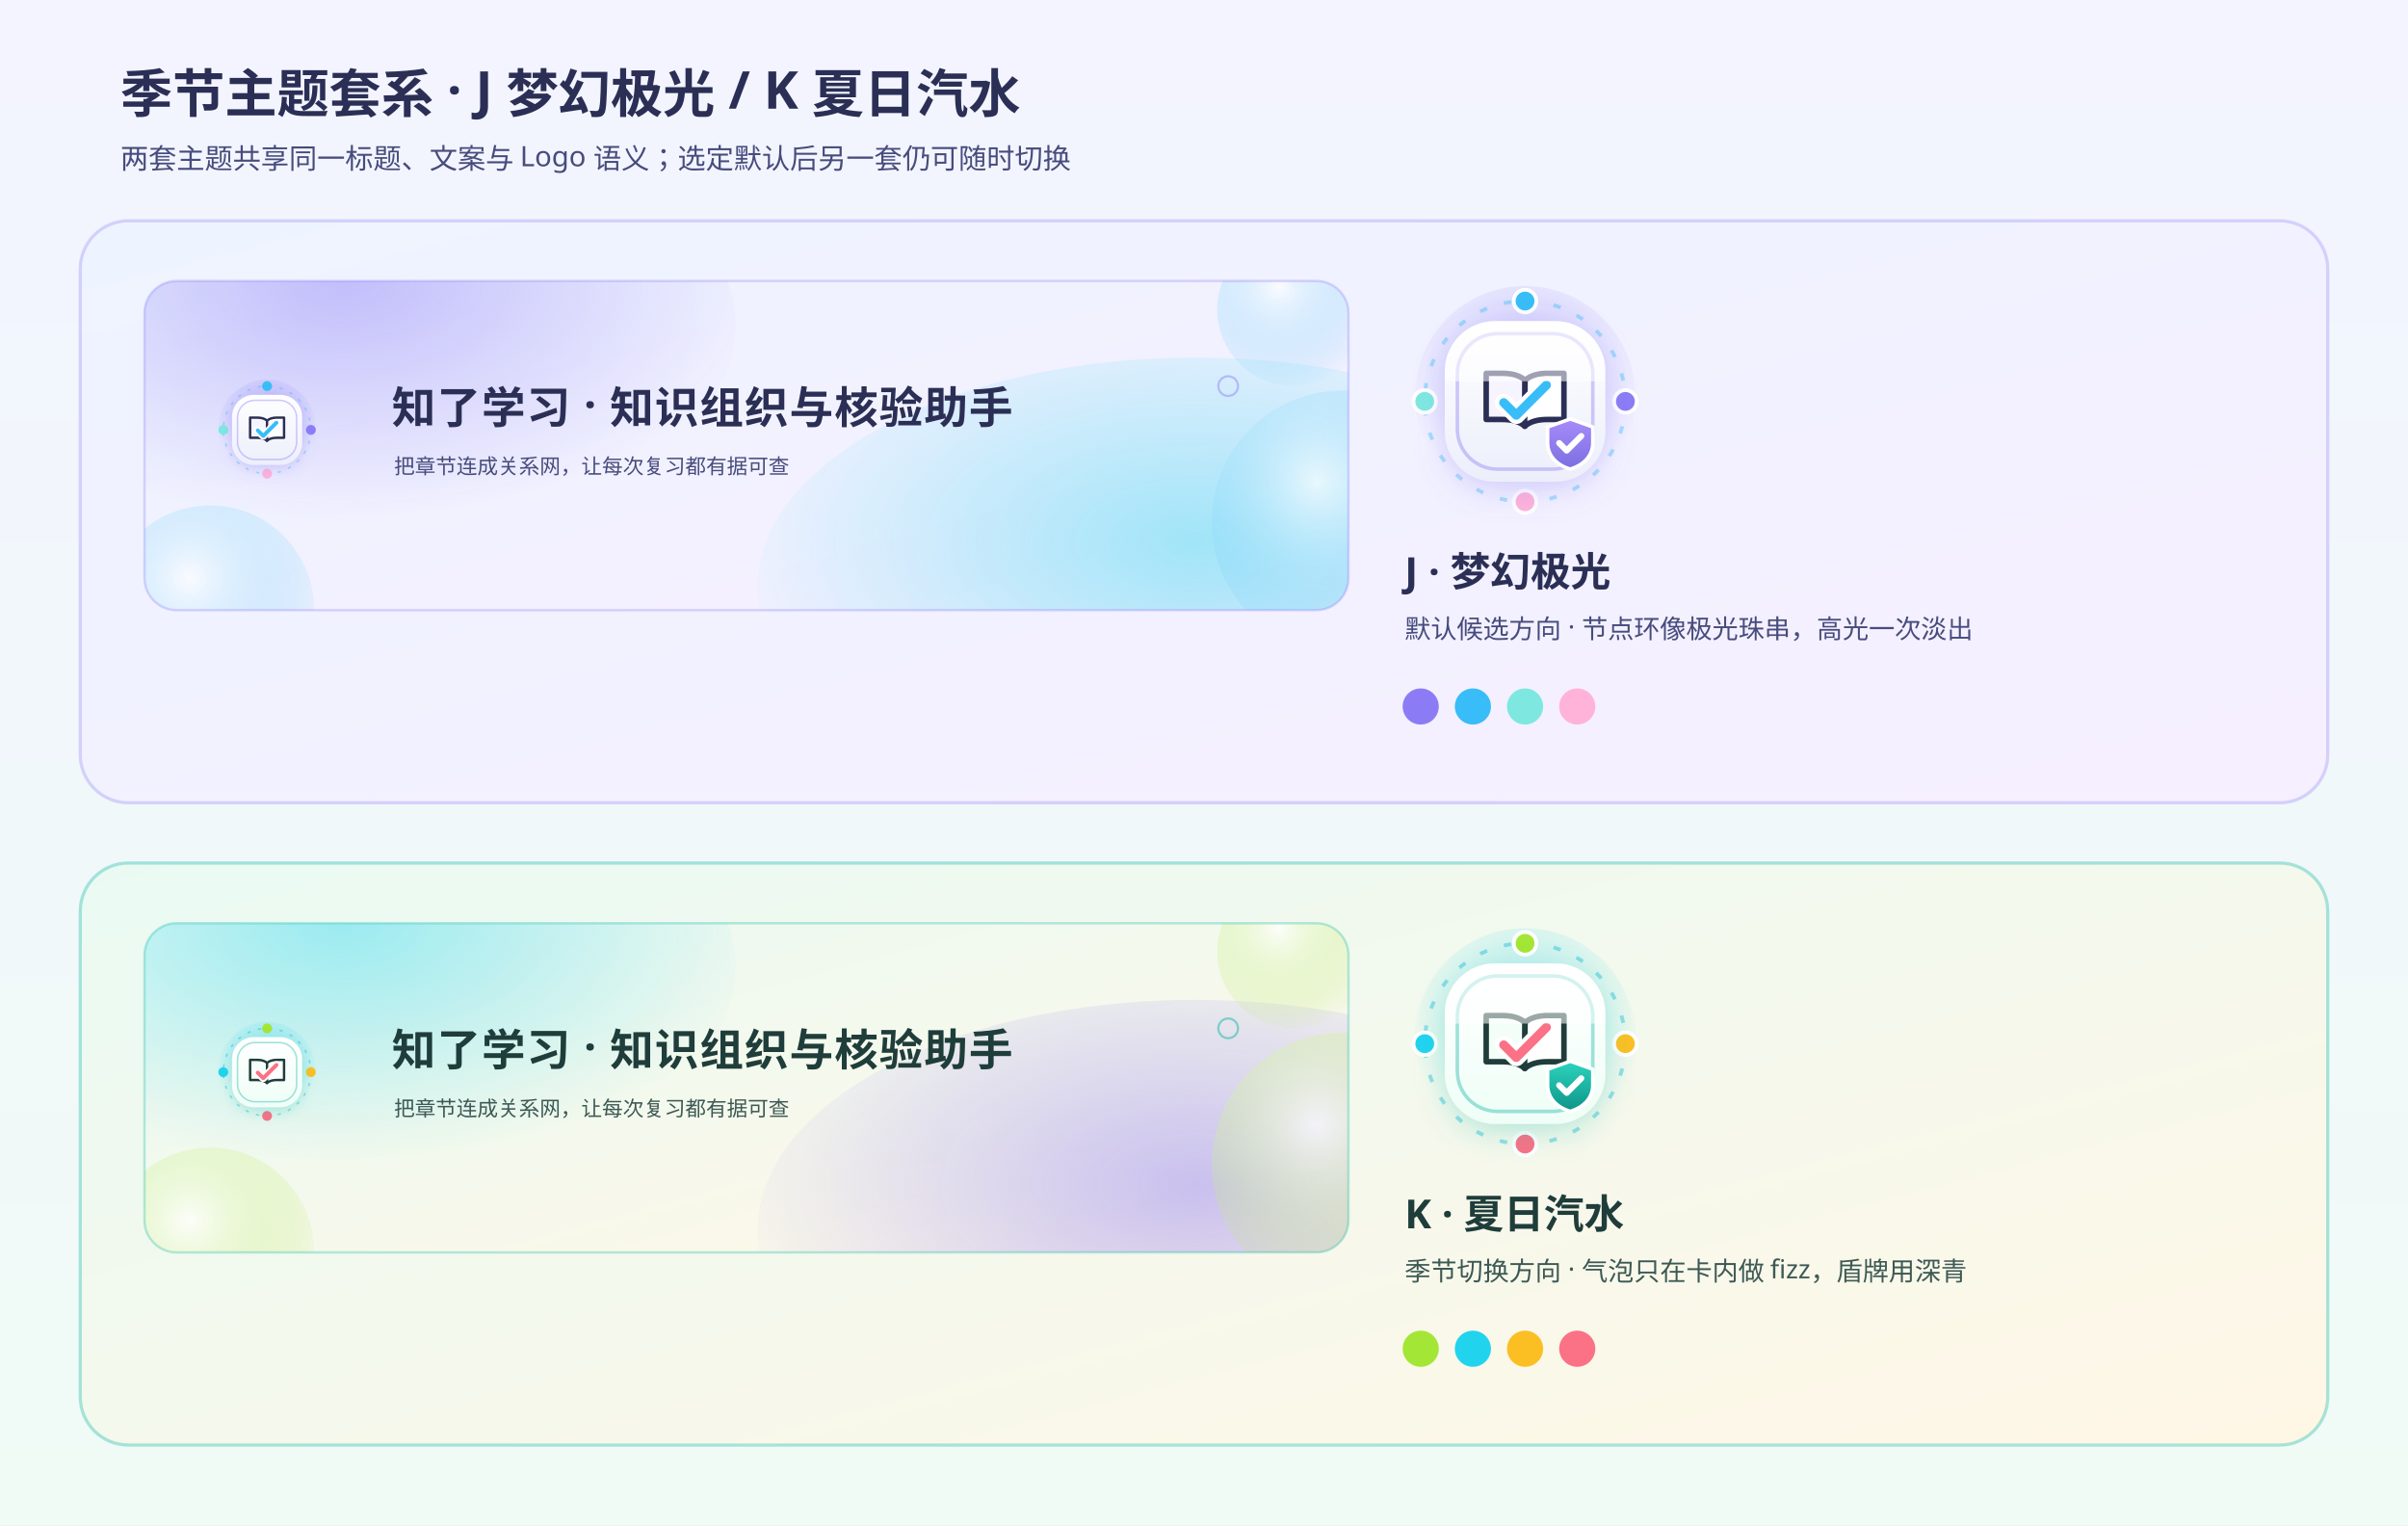
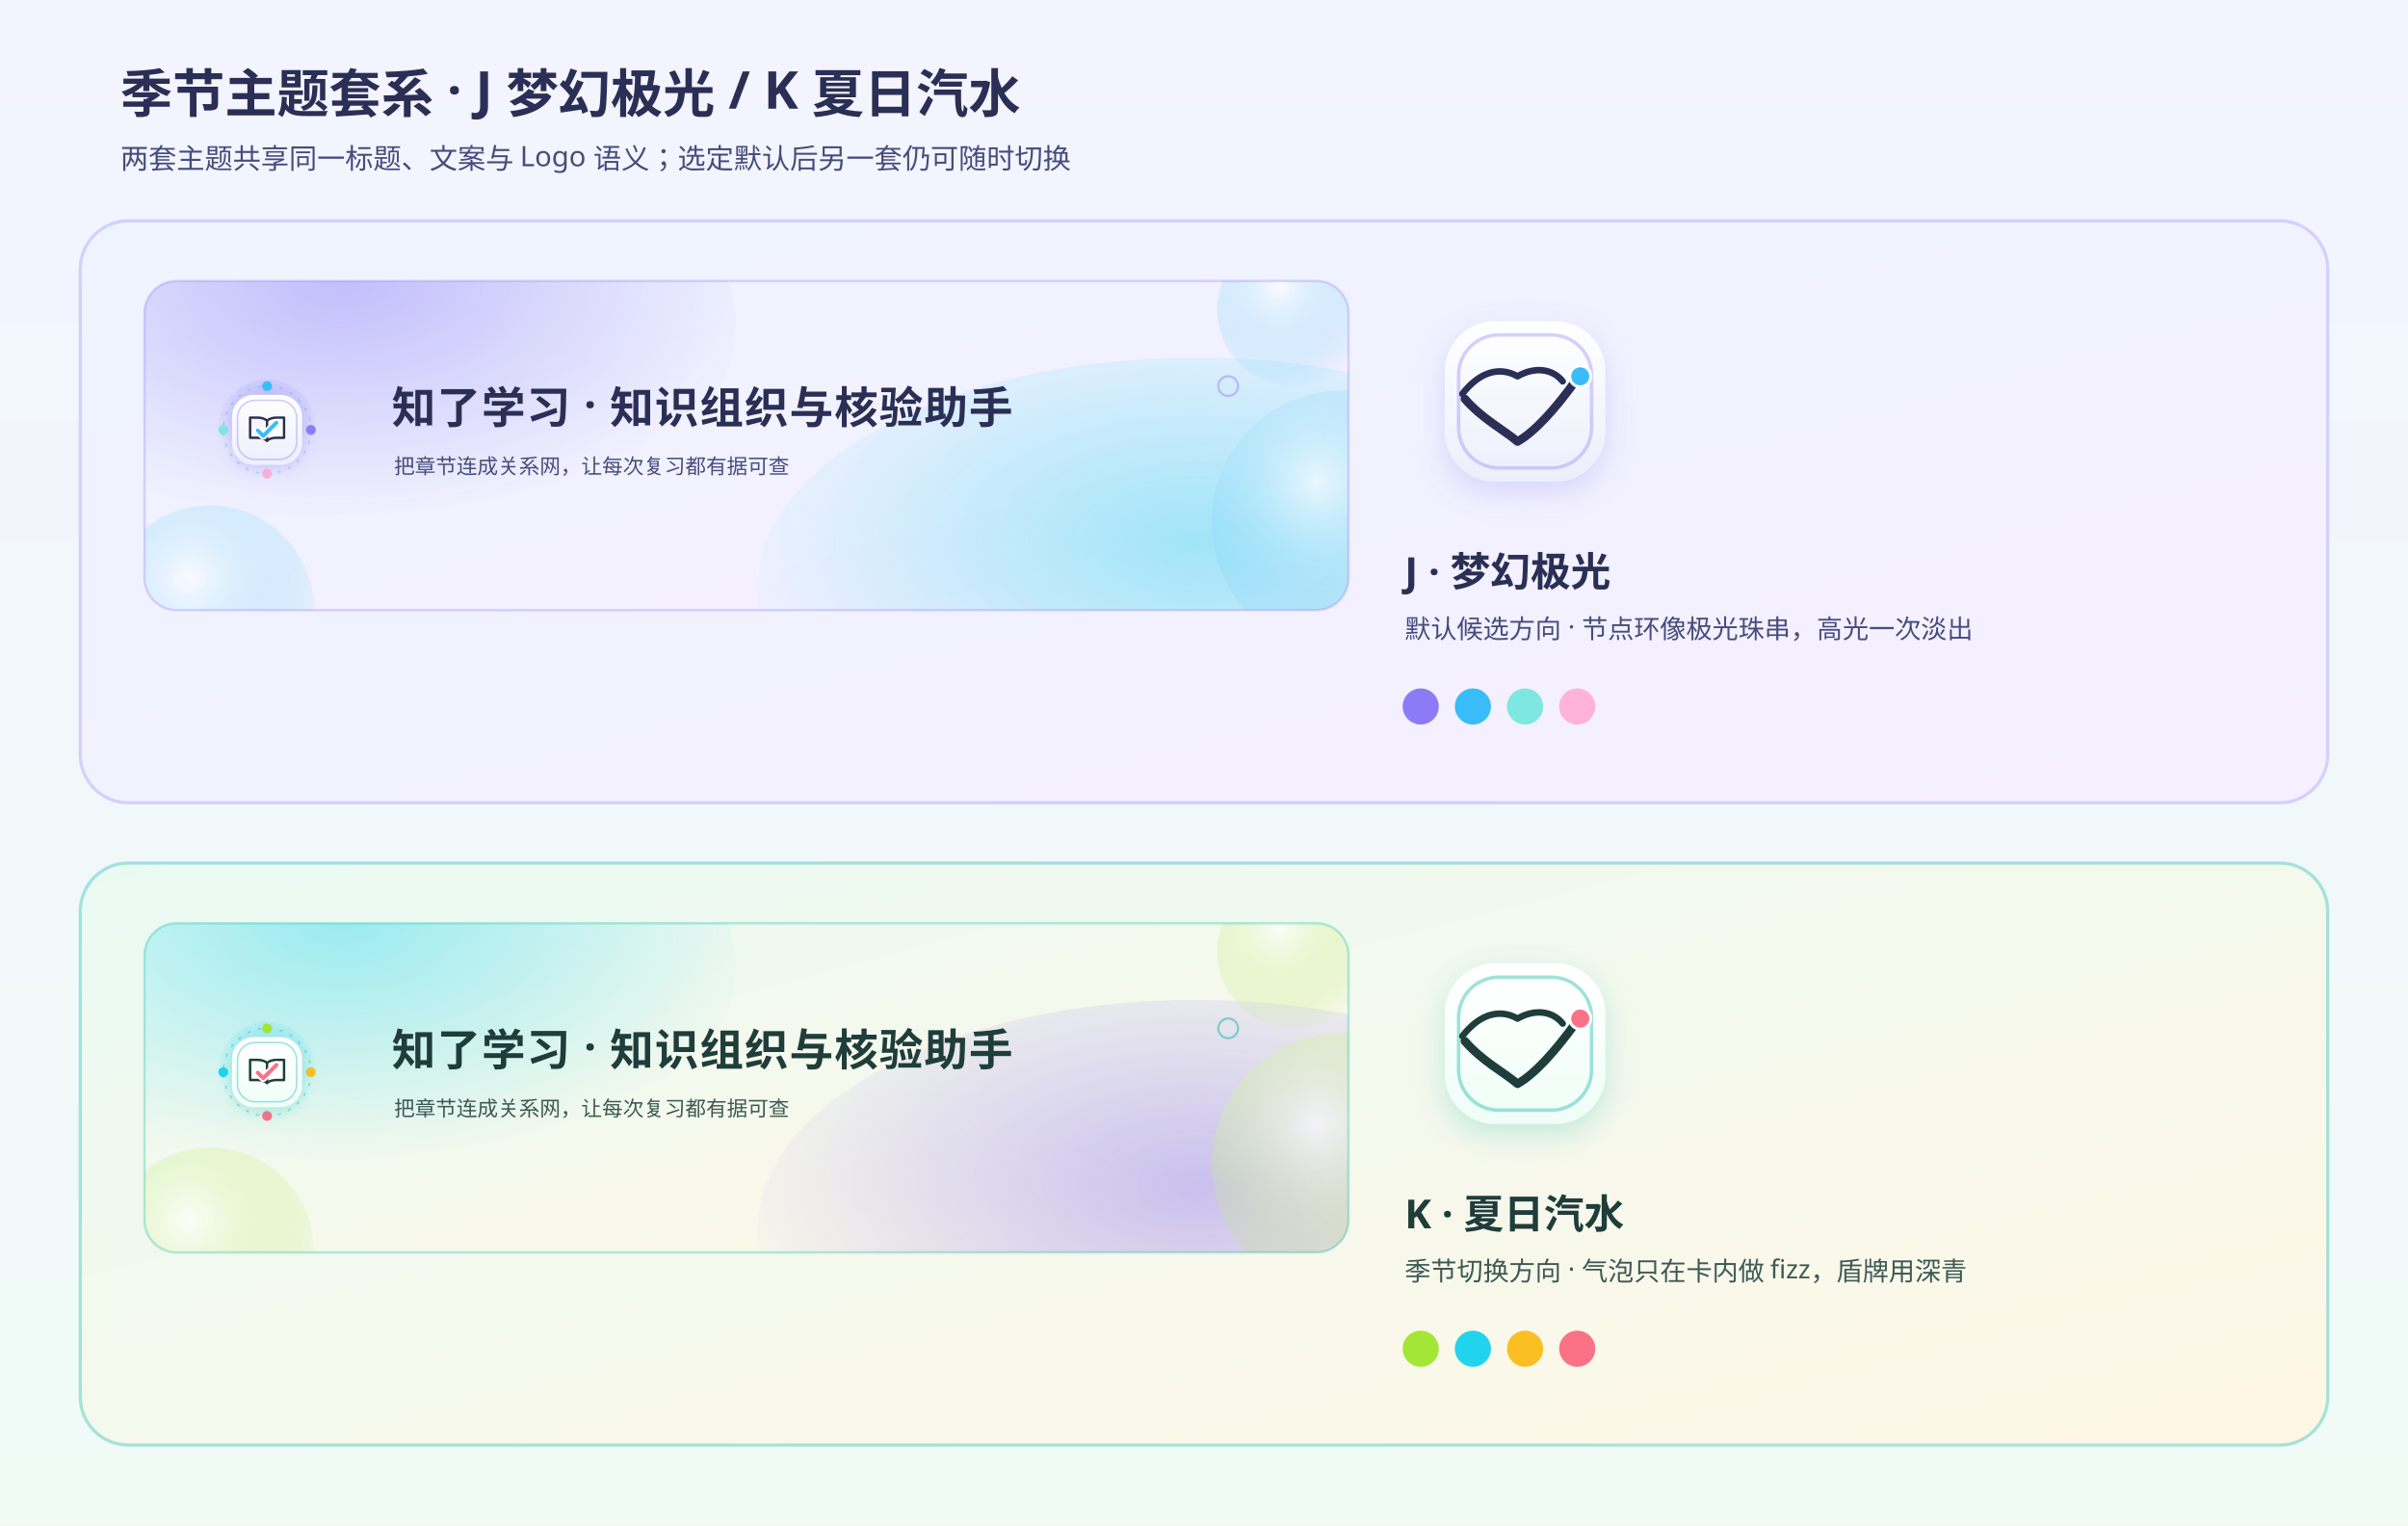
<svg xmlns="http://www.w3.org/2000/svg" viewBox="0 0 1200 760" width="1200" height="760" role="img" aria-labelledby="bpTitle">
  <defs>
    <linearGradient id="pageGrad" x1="0" y1="0" x2="0" y2="1">
      <stop offset="0" stop-color="#f3f4ff" />
      <stop offset="1" stop-color="#f0fbf6" />
    </linearGradient>
    <linearGradient id="bgJ" x1="0" y1="0" x2="1" y2="1">
      <stop offset="0" stop-color="#eef4ff" />
      <stop offset="1" stop-color="#f6efff" />
    </linearGradient>
    <linearGradient id="bgK" x1="0" y1="0" x2="1" y2="1">
      <stop offset="0" stop-color="#eafaf3" />
      <stop offset="1" stop-color="#fff7e6" />
    </linearGradient>
    <radialGradient id="haloJR" cx="0.5" cy="0.4" r="0.55">
      <stop offset="0" stop-color="#8b7cf6" stop-opacity="0.45" />
      <stop offset="1" stop-color="#8b7cf6" stop-opacity="0" />
    </radialGradient>
    <radialGradient id="haloKR" cx="0.5" cy="0.4" r="0.55">
      <stop offset="0" stop-color="#22d3ee" stop-opacity="0.4" />
      <stop offset="1" stop-color="#22d3ee" stop-opacity="0" />
    </radialGradient>
    <radialGradient id="bubJ" cx="0.4" cy="0.35" r="0.7">
      <stop offset="0" stop-color="#ffffff" stop-opacity="0.65" />
      <stop offset="1" stop-color="#38bdf8" stop-opacity="0" />
    </radialGradient>
    <radialGradient id="bubK" cx="0.4" cy="0.35" r="0.7">
      <stop offset="0" stop-color="#ffffff" stop-opacity="0.7" />
      <stop offset="1" stop-color="#a3e635" stop-opacity="0" />
    </radialGradient>
    <linearGradient id="tileJ" x1="0" y1="0" x2="0" y2="1">
      <stop offset="0" stop-color="#ffffff" />
      <stop offset="1" stop-color="#eceffb" />
    </linearGradient>
    <linearGradient id="tileK" x1="0" y1="0" x2="0" y2="1">
      <stop offset="0" stop-color="#ffffff" />
      <stop offset="1" stop-color="#effef7" />
    </linearGradient>
    <linearGradient id="shieldJ" x1="0" y1="0" x2="0" y2="1">
      <stop offset="0" stop-color="#a78bfa" />
      <stop offset="1" stop-color="#7c6ee0" />
    </linearGradient>
    <linearGradient id="shieldK" x1="0" y1="0" x2="0" y2="1">
      <stop offset="0" stop-color="#2dd4bf" />
      <stop offset="1" stop-color="#0d9488" />
    </linearGradient>
    <filter id="liftJ" x="-40%" y="-40%" width="180%" height="180%">
      <feDropShadow dx="0" dy="4" stdDeviation="6" flood-color="#8b7cf6" flood-opacity="0.25" />
    </filter>
    <filter id="liftK" x="-40%" y="-40%" width="180%" height="180%">
      <feDropShadow dx="0" dy="4" stdDeviation="6" flood-color="#14b8a6" flood-opacity="0.22" />
    </filter>
    <clipPath id="clipBJ">
      <rect x="72" y="140" width="600" height="164" rx="16" />
    </clipPath>
    <clipPath id="clipBK">
      <rect x="72" y="460" width="600" height="164" rx="16" />
    </clipPath>
    <clipPath id="tileClipJ">
      <rect x="16" y="16" width="64" height="64" rx="20" />
    </clipPath>
    <clipPath id="tileClipK">
      <rect x="16" y="16" width="64" height="64" rx="20" />
    </clipPath>
    <symbol id="logoJ" viewBox="0 0 96 96">
-       <circle cx="48" cy="46" r="44" fill="url(#haloJR)" />
-       <circle cx="48" cy="48" r="40" fill="none" stroke="#38bdf8" stroke-opacity="0.4" stroke-width="1.5" stroke-dasharray="3 7" />
-       <circle cx="48" cy="8" r="4.5" fill="#38bdf8" stroke="#ffffff" stroke-width="1.5" />
-       <circle cx="88" cy="48" r="4.5" fill="#8b7cf6" stroke="#ffffff" stroke-width="1.5" />
-       <circle cx="48" cy="88" r="4.5" fill="#ffb3d9" stroke="#ffffff" stroke-width="1.5" />
-       <circle cx="8" cy="48" r="4.5" fill="#7ee8e0" stroke="#ffffff" stroke-width="1.5" />
      <rect x="16" y="16" width="64" height="64" rx="20" fill="url(#tileJ)" filter="url(#liftJ)" />
-       <rect x="21" y="21" width="54" height="54" rx="16" fill="none" stroke="#8b7cf6" stroke-opacity="0.4" stroke-width="1.4" />
-       <path d="M48 39.5c-2.5-2-5.4-2.7-9.2-2.7h-6.3v18.4h6.3c3.8 0 6.7.7 9.2 2.7z" fill="#f6f4ff" stroke="#2b2f55" stroke-width="2.2" stroke-linejoin="round" />
-       <path d="M48 39.5c2.5-2 5.4-2.7 9.2-2.7h6.3v18.4H57c-3.8 0-6.7.7-9.2 2.7z" fill="#ffffff" stroke="#2b2f55" stroke-width="2.2" stroke-linejoin="round" />
-       <path d="M39.5 48.5l5 5 12-12" fill="none" stroke="#ffffff" stroke-width="7" stroke-linecap="round" stroke-linejoin="round" />
-       <path d="M39.5 48.5l5 5 12-12" fill="none" stroke="#38bdf8" stroke-width="3.6" stroke-linecap="round" stroke-linejoin="round" />
-       <g clip-path="url(#tileClipJ)">
-         <rect x="16" y="16" width="64" height="24" fill="#ffffff" opacity="0.55" />
+       <rect x="21.5" y="21.5" width="53" height="53" rx="16" fill="none" stroke="#8b7cf6" stroke-opacity="0.35" stroke-width="1.4" />
+       <g transform="translate(45 47)" fill="none" stroke="#2b2f55" stroke-linecap="round" stroke-linejoin="round">
+         <path d="M -21 0 C -14 8 -6 12 0 17 C 7 13 15 4 23 -7" stroke-width="3.4" />
+         <path d="M -22 -2 C -15 -11 -7 -13 0 -9 C 7 -13 14 -12 18 -7" stroke-width="2.6" />
+         <circle cx="25" cy="-9" r="4.2" fill="#38bdf8" stroke="#ffffff" stroke-width="1.2" />
      </g>
-       <path d="M66 55l9 3.2v6.3c0 5.3-3.8 8.9-9 10.5-5.2-1.6-9-5.2-9-10.5v-6.3z" fill="url(#shieldJ)" stroke="#ffffff" stroke-width="1.4" />
-       <path d="M61.6 64.6l3 3 5.8-5.8" fill="none" stroke="#ffffff" stroke-width="2.4" stroke-linecap="round" stroke-linejoin="round" />
    </symbol>
    <symbol id="logoK" viewBox="0 0 96 96">
-       <circle cx="48" cy="46" r="44" fill="url(#haloKR)" />
-       <circle cx="48" cy="48" r="40" fill="none" stroke="#06b6d4" stroke-opacity="0.4" stroke-width="1.5" stroke-dasharray="3 7" />
-       <circle cx="48" cy="8" r="4.5" fill="#a3e635" stroke="#ffffff" stroke-width="1.5" />
-       <circle cx="88" cy="48" r="4.5" fill="#fbbf24" stroke="#ffffff" stroke-width="1.5" />
-       <circle cx="48" cy="88" r="4.5" fill="#fb7185" stroke="#ffffff" stroke-width="1.5" />
-       <circle cx="8" cy="48" r="4.5" fill="#22d3ee" stroke="#ffffff" stroke-width="1.5" />
      <rect x="16" y="16" width="64" height="64" rx="20" fill="url(#tileK)" filter="url(#liftK)" />
-       <rect x="21" y="21" width="54" height="54" rx="16" fill="none" stroke="#14b8a6" stroke-opacity="0.4" stroke-width="1.4" />
-       <path d="M48 39.5c-2.5-2-5.4-2.7-9.2-2.7h-6.3v18.4h6.3c3.8 0 6.7.7 9.2 2.7z" fill="#f4fef9" stroke="#1f3d3a" stroke-width="2.2" stroke-linejoin="round" />
-       <path d="M48 39.5c2.5-2 5.4-2.7 9.2-2.7h6.3v18.4H57c-3.8 0-6.7.7-9.2 2.7z" fill="#ffffff" stroke="#1f3d3a" stroke-width="2.2" stroke-linejoin="round" />
-       <path d="M39.5 48.5l5 5 12-12" fill="none" stroke="#ffffff" stroke-width="7" stroke-linecap="round" stroke-linejoin="round" />
-       <path d="M39.5 48.5l5 5 12-12" fill="none" stroke="#fb7185" stroke-width="3.6" stroke-linecap="round" stroke-linejoin="round" />
-       <g clip-path="url(#tileClipK)">
-         <rect x="16" y="16" width="64" height="24" fill="#ffffff" opacity="0.55" />
+       <rect x="21.5" y="21.5" width="53" height="53" rx="16" fill="none" stroke="#14b8a6" stroke-opacity="0.4" stroke-width="1.4" />
+       <g transform="translate(45 47)" fill="none" stroke="#1f3d3a" stroke-linecap="round" stroke-linejoin="round">
+         <path d="M -21 0 C -14 8 -6 12 0 17 C 7 13 15 4 23 -7" stroke-width="3.4" />
+         <path d="M -22 -2 C -15 -11 -7 -13 0 -9 C 7 -13 14 -12 18 -7" stroke-width="2.6" />
+         <circle cx="25" cy="-9" r="4.2" fill="#fb7185" stroke="#ffffff" stroke-width="1.2" />
      </g>
-       <path d="M66 55l9 3.2v6.3c0 5.3-3.8 8.9-9 10.5-5.2-1.6-9-5.2-9-10.5v-6.3z" fill="url(#shieldK)" stroke="#ffffff" stroke-width="1.4" />
-       <path d="M61.6 64.6l3 3 5.8-5.8" fill="none" stroke="#ffffff" stroke-width="2.4" stroke-linecap="round" stroke-linejoin="round" />
    </symbol>
  </defs>
  <rect width="1200" height="760" fill="url(#pageGrad)" />
  <text x="60" y="56" font-family="PingFang SC, Microsoft YaHei, Noto Sans SC, sans-serif" font-size="26" font-weight="600" fill="#2b2f55">季节主题套系 · J 梦幻极光 / K 夏日汽水</text>
  <text x="60" y="84" font-family="PingFang SC, Microsoft YaHei, Noto Sans SC, sans-serif" font-size="14" fill="#474c7d">两套主题共享同一标题、文案与 Logo 语义；选定默认后另一套仍可随时切换</text>
  <g data-theme-id="J">
    <rect x="40" y="110" width="1120" height="290" rx="24" fill="url(#bgJ)" stroke="#8b7cf6" stroke-opacity="0.3" stroke-width="1.6" />
    <g clip-path="url(#clipBJ)">
      <g transform="translate(72 140) scale(0.5455)">
        <rect width="1100" height="300" fill="url(#bgJ)" />
        <ellipse cx="180" cy="40" rx="360" ry="200" fill="url(#haloJR)" />
        <ellipse cx="960" cy="280" rx="400" ry="210" fill="url(#haloKR)" />
        <circle cx="60" cy="300" r="95" fill="url(#bubJ)" />
        <circle cx="1095" cy="220" r="120" fill="url(#bubJ)" />
        <circle cx="1050" cy="26" r="70" fill="url(#bubJ)" />
        <circle cx="990" cy="96" r="9" fill="none" stroke="#8b7cf6" stroke-opacity="0.45" stroke-width="2" />
        <g transform="translate(64 88)">
          <circle cx="48" cy="46" r="44" fill="url(#haloJR)" />
          <circle cx="48" cy="48" r="40" fill="none" stroke="#38bdf8" stroke-opacity="0.4" stroke-width="1.5" stroke-dasharray="3 7" />
          <circle cx="48" cy="8" r="4.5" fill="#38bdf8" />
          <circle cx="88" cy="48" r="4.5" fill="#8b7cf6" />
          <circle cx="48" cy="88" r="4.5" fill="#ffb3d9" />
          <circle cx="8" cy="48" r="4.5" fill="#7ee8e0" />
          <rect x="16" y="16" width="64" height="64" rx="20" fill="url(#tileJ)" filter="url(#liftJ)" />
          <rect x="21" y="21" width="54" height="54" rx="16" fill="none" stroke="#8b7cf6" stroke-opacity="0.4" stroke-width="1.4" />
          <path d="M48 39.5c-2.5-2-5.4-2.7-9.2-2.7h-6.3v18.4h6.3c3.8 0 6.7.7 9.2 2.7z" fill="#f6f4ff" stroke="#2b2f55" stroke-width="2.2" stroke-linejoin="round" />
          <path d="M48 39.5c2.5-2 5.4-2.7 9.2-2.7h6.3v18.4H57c-3.8 0-6.7.7-9.2 2.7z" fill="#ffffff" stroke="#2b2f55" stroke-width="2.2" stroke-linejoin="round" />
          <path d="M39.5 48.5l5 5 12-12" fill="none" stroke="#ffffff" stroke-width="7" stroke-linecap="round" stroke-linejoin="round" />
          <path d="M39.5 48.5l5 5 12-12" fill="none" stroke="#38bdf8" stroke-width="3.6" stroke-linecap="round" stroke-linejoin="round" />
        </g>
        <text x="226" y="130" font-family="PingFang SC, Microsoft YaHei, Noto Sans SC, sans-serif" font-size="40" font-weight="600" fill="#2b2f55" letter-spacing="1">知了学习 · 知识组织与核验助手</text>
        <text x="228" y="176" font-family="PingFang SC, Microsoft YaHei, Noto Sans SC, sans-serif" font-size="19" fill="#474c7d">把章节连成关系网，让每次复习都有据可查</text>
      </g>
    </g>
    <rect x="72" y="140" width="600" height="164" rx="16" fill="none" stroke="#8b7cf6" stroke-opacity="0.3" stroke-width="1.2" />
-     <g data-role="logo" data-logo-intent="knowledge verification" data-icon-source="lucide" data-icon-name="book-open-check" data-icon-license="ISC" data-logo-secondary-motif="chapter relationship + verification shield">
+     <g data-role="logo" data-logo-intent="knowledge verification" data-logo-secondary-motif="page becomes the check; node is the result">
      <use href="#logoJ" x="700" y="140" width="120" height="120" />
    </g>
    <text x="700" y="292" font-family="PingFang SC, Microsoft YaHei, Noto Sans SC, sans-serif" font-size="20" font-weight="600" fill="#2b2f55">J · 梦幻极光</text>
    <text x="700" y="318" font-family="PingFang SC, Microsoft YaHei, Noto Sans SC, sans-serif" font-size="13" fill="#474c7d">默认候选方向 · 节点环像极光珠串，高光一次淡出</text>
    <circle cx="708" cy="352" r="9" fill="#8b7cf6" />
    <circle cx="734" cy="352" r="9" fill="#38bdf8" />
    <circle cx="760" cy="352" r="9" fill="#7ee8e0" />
    <circle cx="786" cy="352" r="9" fill="#ffb3d9" />
  </g>
  <g data-theme-id="K">
    <rect x="40" y="430" width="1120" height="290" rx="24" fill="url(#bgK)" stroke="#14b8a6" stroke-opacity="0.35" stroke-width="1.6" />
    <g clip-path="url(#clipBK)">
      <g transform="translate(72 460) scale(0.5455)">
        <rect width="1100" height="300" fill="url(#bgK)" />
        <ellipse cx="180" cy="40" rx="360" ry="200" fill="url(#haloKR)" />
        <ellipse cx="960" cy="280" rx="400" ry="210" fill="url(#haloJR)" />
        <circle cx="60" cy="300" r="95" fill="url(#bubK)" />
        <circle cx="1095" cy="220" r="120" fill="url(#bubK)" />
        <circle cx="1050" cy="26" r="70" fill="url(#bubK)" />
        <circle cx="990" cy="96" r="9" fill="none" stroke="#14b8a6" stroke-opacity="0.5" stroke-width="2" />
        <g transform="translate(64 88)">
          <circle cx="48" cy="46" r="44" fill="url(#haloKR)" />
          <circle cx="48" cy="48" r="40" fill="none" stroke="#06b6d4" stroke-opacity="0.4" stroke-width="1.5" stroke-dasharray="3 7" />
          <circle cx="48" cy="8" r="4.5" fill="#a3e635" />
          <circle cx="88" cy="48" r="4.5" fill="#fbbf24" />
          <circle cx="48" cy="88" r="4.5" fill="#fb7185" />
          <circle cx="8" cy="48" r="4.5" fill="#22d3ee" />
          <rect x="16" y="16" width="64" height="64" rx="20" fill="url(#tileK)" filter="url(#liftK)" />
          <rect x="21" y="21" width="54" height="54" rx="16" fill="none" stroke="#14b8a6" stroke-opacity="0.4" stroke-width="1.4" />
          <path d="M48 39.5c-2.5-2-5.4-2.7-9.2-2.7h-6.3v18.4h6.3c3.8 0 6.7.7 9.2 2.7z" fill="#f4fef9" stroke="#1f3d3a" stroke-width="2.2" stroke-linejoin="round" />
          <path d="M48 39.5c2.5-2 5.4-2.7 9.2-2.7h6.3v18.4H57c-3.8 0-6.7.7-9.2 2.7z" fill="#ffffff" stroke="#1f3d3a" stroke-width="2.2" stroke-linejoin="round" />
          <path d="M39.5 48.5l5 5 12-12" fill="none" stroke="#ffffff" stroke-width="7" stroke-linecap="round" stroke-linejoin="round" />
          <path d="M39.5 48.5l5 5 12-12" fill="none" stroke="#fb7185" stroke-width="3.6" stroke-linecap="round" stroke-linejoin="round" />
        </g>
        <text x="226" y="130" font-family="PingFang SC, Microsoft YaHei, Noto Sans SC, sans-serif" font-size="40" font-weight="600" fill="#1f3d3a" letter-spacing="1">知了学习 · 知识组织与核验助手</text>
        <text x="228" y="176" font-family="PingFang SC, Microsoft YaHei, Noto Sans SC, sans-serif" font-size="19" fill="#3d5955">把章节连成关系网，让每次复习都有据可查</text>
      </g>
    </g>
    <rect x="72" y="460" width="600" height="164" rx="16" fill="none" stroke="#14b8a6" stroke-opacity="0.3" stroke-width="1.2" />
-     <g data-role="logo" data-logo-intent="knowledge verification" data-icon-source="lucide" data-icon-name="book-open-check" data-icon-license="ISC" data-logo-secondary-motif="chapter relationship + verification shield">
+     <g data-role="logo" data-logo-intent="knowledge verification" data-logo-secondary-motif="page becomes the check; node is the result">
      <use href="#logoK" x="700" y="460" width="120" height="120" />
    </g>
    <text x="700" y="612" font-family="PingFang SC, Microsoft YaHei, Noto Sans SC, sans-serif" font-size="20" font-weight="600" fill="#1f3d3a">K · 夏日汽水</text>
    <text x="700" y="638" font-family="PingFang SC, Microsoft YaHei, Noto Sans SC, sans-serif" font-size="13" fill="#3d5955">季节切换方向 · 气泡只在卡内做 fizz，盾牌用深青</text>
    <circle cx="708" cy="672" r="9" fill="#a3e635" />
    <circle cx="734" cy="672" r="9" fill="#22d3ee" />
    <circle cx="760" cy="672" r="9" fill="#fbbf24" />
    <circle cx="786" cy="672" r="9" fill="#fb7185" />
  </g>
</svg>
